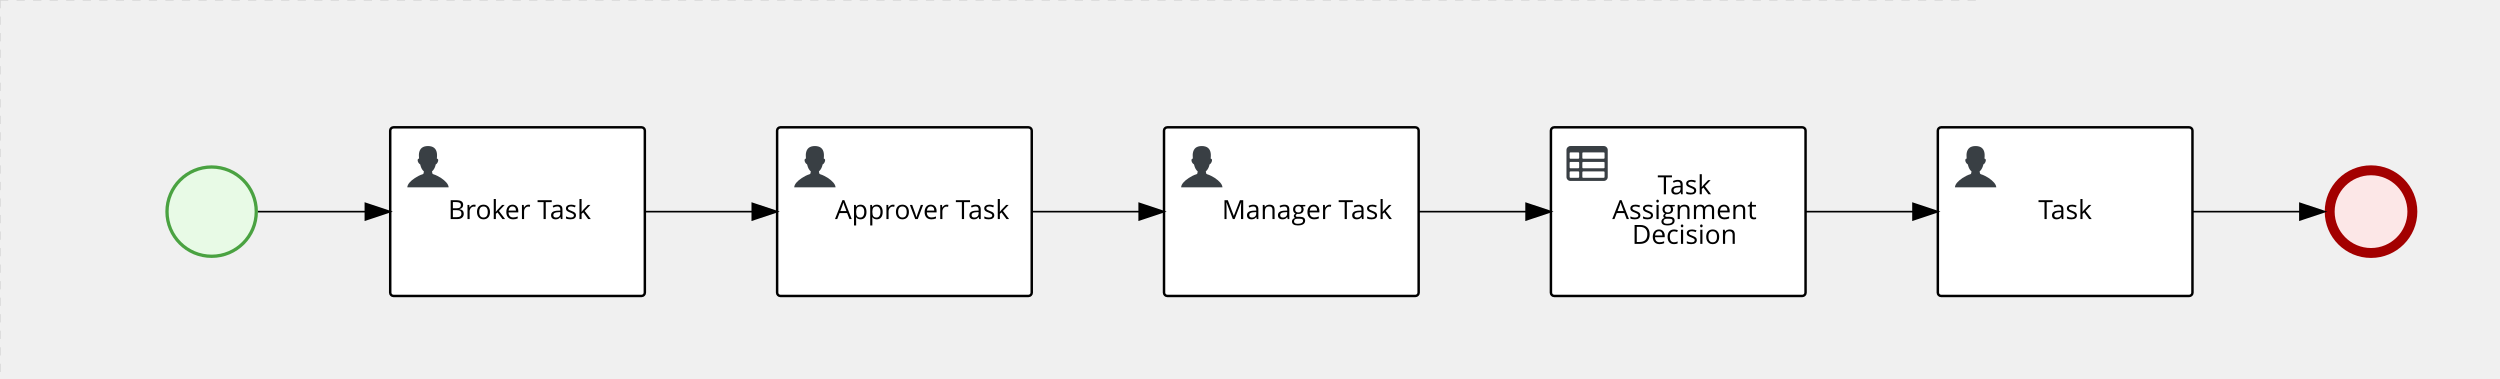
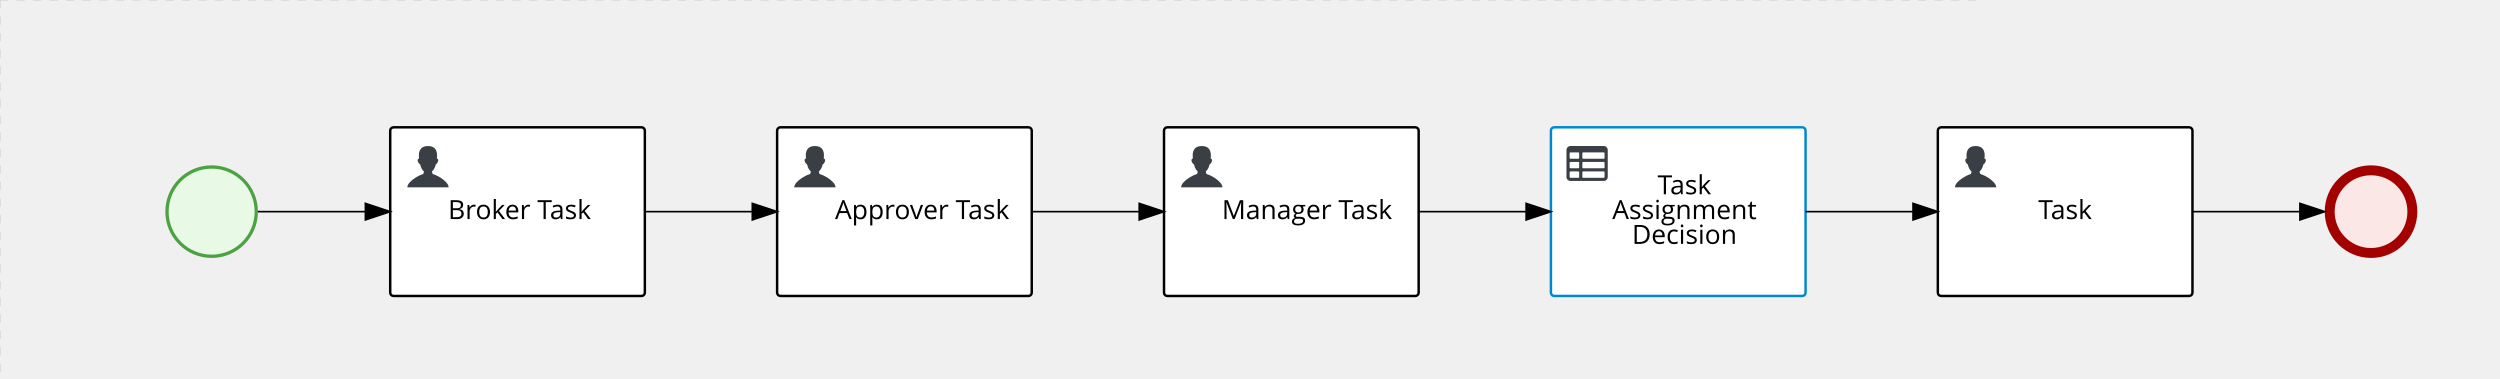
<svg xmlns="http://www.w3.org/2000/svg" version="1.1" width="1512" height="229" viewBox="0 0 1512 229">
  <defs />
  <g transform="matrix(1,0,0,1,0,0)">
    <g>
      <g>
        <g>
          <path fill="none" stroke="#d3d3d3" paint-order="fill stroke markers" d=" M 0 0 L 1200 0" stroke-miterlimit="10" stroke-opacity="0.8" stroke-dasharray="5" />
        </g>
        <g>
          <path fill="none" stroke="#d3d3d3" paint-order="fill stroke markers" d=" M 0 0 L 0 800" stroke-miterlimit="10" stroke-opacity="0.8" stroke-dasharray="5" />
        </g>
      </g>
      <g id="_FBC9FD80-315C-43DC-B550-929F29DAA9F3" bpmn2nodeid="_FBC9FD80-315C-43DC-B550-929F29DAA9F3" transform="matrix(1,0,0,1,236,77)">
        <g>
          <path fill="none" stroke="none" />
        </g>
        <g transform="matrix(1,0,0,1,0,0)">
          <path fill="#ffffff" stroke="none" id="_FBC9FD80-315C-43DC-B550-929F29DAA9F3?shapeType=BACKGROUND" paint-order="stroke fill markers" d=" M 2 0 L 152 0 L 152 0 A 2 2 0 0 1 154 2 L 154 100 L 154 100 A 2 2 0 0 1 152 102 L 2 102 L 2 102 A 2 2 0 0 1 0 100 L 0 2 L 0 2 A 2 2 0 0 1 2 0 Z" />
        </g>
        <g transform="matrix(1,0,0,1,0,0)">
          <path fill="none" stroke="rgb(0,0,0)" id="_FBC9FD80-315C-43DC-B550-929F29DAA9F3?shapeType=BORDER&amp;renderType=STROKE" paint-order="fill stroke markers" d=" M 2 0 L 152 0 L 152 0 A 2 2 0 0 1 154 2 L 154 100 L 154 100 A 2 2 0 0 1 152 102 L 2 102 L 2 102 A 2 2 0 0 1 0 100 L 0 2 L 0 2 A 2 2 0 0 1 2 0 Z" stroke-miterlimit="10" stroke-width="1.5" stroke-dasharray="" />
        </g>
        <g>
          <g transform="matrix(0.06,0,0,0.06,9.4,9.4)">
            <g transform="matrix(1,0,0,1,0,0)">
              <path fill="#393f44" stroke="none" id="_FBC9FD80-315C-43DC-B550-929F29DAA9F3undefined" paint-order="stroke fill markers" d=" M 0 0 M 16 445.21 C 16 440.869 18.784 431.129 22.001 424.217 C 35.768 394.64 77.283 359.28 129 333.084 C 144.516 325.224 157.347 319.964 167.807 317.174 C 171.932 316.074 175.729 314.414 176.525 313.363 C 178.894 310.234 180.914 302.908 181.727 294.5 L 182.5 286.5 L 178.507 283.455 C 166.303 274.146 154.284 251.678 148.04 226.5 C 145.611 216.707 145.056 215.462 142.984 215.158 C 141.703 214.97 138.083 212.243 134.939 209.099 C 123.233 197.393 116.891 177.376 121.44 166.49 C 123.002 162.751 128.155 159.01 131.75 159.004 C 134.448 159 134.471 158.603 132.914 138.788 C 130.927 113.496 134.279 92.265 143.132 74.076 C 152.232 55.38 167.569 42.882 189.049 36.66 C 210.203 30.532 237.797 30.532 258.951 36.66 C 300.042 48.563 318.958 83.806 314.955 141 C 314.32 150.075 313.624 157.788 313.409 158.14 C 313.194 158.493 314.575 159.073 316.479 159.43 C 328.929 161.766 330.986 177.018 321.496 196.621 C 316.903 206.109 309.357 214.508 304.817 215.185 C 303.023 215.453 302.293 217.146 299.943 226.5 C 296.659 239.567 294.474 245.305 287.948 257.995 C 282.491 268.606 273.035 281.109 268.108 284.229 L 264.871 286.278 L 265.518 292.889 C 266.345 301.33 268.639 309.871 270.877 312.837 C 272.067 314.415 275.002 315.79 280.063 317.139 C 291.069 320.075 303.617 325.274 321 334.102 C 369.815 358.891 410.848 393.758 425.032 422.5 C 429.07 430.682 432 440.232 432 445.21 L 432 448 L 224 448 L 16 448 L 16 445.21 Z" />
            </g>
          </g>
        </g>
        <g transform="matrix(1,0,0,1,4.04,13.68)">
          <g transform="matrix(0.04,0,0,0.04,63.36,69.12)">
            <g transform="matrix(1,0,0,1,0,0)">
              <path fill="none" stroke="none" />
            </g>
            <g transform="matrix(1,0,0,1,0,0)">
              <path fill="none" stroke="none" />
            </g>
          </g>
        </g>
        <g transform="matrix(1,0,0,1,35,43.5)">
          <text fill="#000000" stroke="none" font-family="Open Sans" font-size="12pt" font-style="normal" font-weight="normal" text-decoration="normal" x="43.242" y="12" text-anchor="middle" dominant-baseline="alphabetic">Broker Task</text>
        </g>
      </g>
      <g id="_30AFEEEB-D599-4DC5-AA31-ECC15A4D8841" bpmn2nodeid="_30AFEEEB-D599-4DC5-AA31-ECC15A4D8841" transform="matrix(1,0,0,1,100,100)">
        <g>
          <path fill="none" stroke="none" />
        </g>
        <g transform="matrix(0.125,0,0,0.125,0,0)">
          <g transform="matrix(1,0,0,1,0,0)">
            <path fill="#e8fae6" stroke="none" id="_30AFEEEB-D599-4DC5-AA31-ECC15A4D8841?shapeType=BACKGROUND" paint-order="stroke fill markers" d=" M 0 0 M 444 224 C 444 263.9 434.2 300.8 414.4 334.5 C 394.7 368.2 368 394.9 334.4 414.5 C 300.8 434.1 263.9 444 224 444 C 184.1 444 147.2 434.2 113.5 414.4 C 79.8 394.7 53.1 368 33.5 334.4 C 13.9 300.8 4 263.9 4 224 C 4 184.1 13.8 147.2 33.6 113.5 C 53.4 79.8 80.1 53.1 113.6 33.5 C 147.1 13.9 184.1 4 224 4 C 263.9 4 300.8 13.8 334.5 33.6 C 368.2 53.4 394.9 80.1 414.5 113.6 C 434.1 147.1 444 184.1 444 224 Z" />
          </g>
          <g>
            <g transform="matrix(1,0,0,1,0,0)">
              <g transform="matrix(1,0,0,1,0,0)">
                <path fill="#4aa241" stroke="none" id="_30AFEEEB-D599-4DC5-AA31-ECC15A4D8841?shapeType=BORDER&amp;renderType=FILL" paint-order="stroke fill markers" d=" M 0 0 M 224 0 C 100.3 0 0 100.3 0 224 C 0 347.7 100.3 448 224 448 C 347.7 448 448 347.7 448 224 C 448 100.3 347.7 0 224 0 Z M 0 0 M 224 432 C 109.1 432 16 338.9 16 224 C 16 109.1 109.1 16 224 16 C 338.9 16 432 109.1 432 224 C 432 338.9 338.9 432 224 432 Z" />
              </g>
            </g>
          </g>
        </g>
        <g transform="matrix(1,0,0,1,28,61)" />
      </g>
      <g id="_DB886AA5-C1CF-40F2-BC9B-DAC7958C310D" bpmn2nodeid="_DB886AA5-C1CF-40F2-BC9B-DAC7958C310D" transform="matrix(1,0,0,1,704,77)">
        <g>
          <path fill="none" stroke="none" />
        </g>
        <g transform="matrix(1,0,0,1,0,0)">
          <path fill="#ffffff" stroke="none" id="_DB886AA5-C1CF-40F2-BC9B-DAC7958C310D?shapeType=BACKGROUND" paint-order="stroke fill markers" d=" M 2 0 L 152 0 L 152 0 A 2 2 0 0 1 154 2 L 154 100 L 154 100 A 2 2 0 0 1 152 102 L 2 102 L 2 102 A 2 2 0 0 1 0 100 L 0 2 L 0 2 A 2 2 0 0 1 2 0 Z" />
        </g>
        <g transform="matrix(1,0,0,1,0,0)">
          <path fill="none" stroke="rgb(0,0,0)" id="_DB886AA5-C1CF-40F2-BC9B-DAC7958C310D?shapeType=BORDER&amp;renderType=STROKE" paint-order="fill stroke markers" d=" M 2 0 L 152 0 L 152 0 A 2 2 0 0 1 154 2 L 154 100 L 154 100 A 2 2 0 0 1 152 102 L 2 102 L 2 102 A 2 2 0 0 1 0 100 L 0 2 L 0 2 A 2 2 0 0 1 2 0 Z" stroke-miterlimit="10" stroke-width="1.5" stroke-dasharray="" />
        </g>
        <g>
          <g transform="matrix(0.06,0,0,0.06,9.4,9.4)">
            <g transform="matrix(1,0,0,1,0,0)">
              <path fill="#393f44" stroke="none" id="_DB886AA5-C1CF-40F2-BC9B-DAC7958C310Dundefined" paint-order="stroke fill markers" d=" M 0 0 M 16 445.21 C 16 440.869 18.784 431.129 22.001 424.217 C 35.768 394.64 77.283 359.28 129 333.084 C 144.516 325.224 157.347 319.964 167.807 317.174 C 171.932 316.074 175.729 314.414 176.525 313.363 C 178.894 310.234 180.914 302.908 181.727 294.5 L 182.5 286.5 L 178.507 283.455 C 166.303 274.146 154.284 251.678 148.04 226.5 C 145.611 216.707 145.056 215.462 142.984 215.158 C 141.703 214.97 138.083 212.243 134.939 209.099 C 123.233 197.393 116.891 177.376 121.44 166.49 C 123.002 162.751 128.155 159.01 131.75 159.004 C 134.448 159 134.471 158.603 132.914 138.788 C 130.927 113.496 134.279 92.265 143.132 74.076 C 152.232 55.38 167.569 42.882 189.049 36.66 C 210.203 30.532 237.797 30.532 258.951 36.66 C 300.042 48.563 318.958 83.806 314.955 141 C 314.32 150.075 313.624 157.788 313.409 158.14 C 313.194 158.493 314.575 159.073 316.479 159.43 C 328.929 161.766 330.986 177.018 321.496 196.621 C 316.903 206.109 309.357 214.508 304.817 215.185 C 303.023 215.453 302.293 217.146 299.943 226.5 C 296.659 239.567 294.474 245.305 287.948 257.995 C 282.491 268.606 273.035 281.109 268.108 284.229 L 264.871 286.278 L 265.518 292.889 C 266.345 301.33 268.639 309.871 270.877 312.837 C 272.067 314.415 275.002 315.79 280.063 317.139 C 291.069 320.075 303.617 325.274 321 334.102 C 369.815 358.891 410.848 393.758 425.032 422.5 C 429.07 430.682 432 440.232 432 445.21 L 432 448 L 224 448 L 16 448 L 16 445.21 Z" />
            </g>
          </g>
        </g>
        <g transform="matrix(1,0,0,1,4.04,13.68)">
          <g transform="matrix(0.04,0,0,0.04,63.36,69.12)">
            <g transform="matrix(1,0,0,1,0,0)">
              <path fill="none" stroke="none" />
            </g>
            <g transform="matrix(1,0,0,1,0,0)">
              <path fill="none" stroke="none" />
            </g>
          </g>
        </g>
        <g transform="matrix(1,0,0,1,35,43.5)">
          <text fill="#000000" stroke="none" font-family="Open Sans" font-size="12pt" font-style="normal" font-weight="normal" text-decoration="normal" x="51.496" y="12" text-anchor="middle" dominant-baseline="alphabetic">Manager Task</text>
        </g>
      </g>
      <g id="_17DC1B3C-CA2A-4DE0-AC7F-AA25F8FB5A72" bpmn2nodeid="_17DC1B3C-CA2A-4DE0-AC7F-AA25F8FB5A72" transform="matrix(1,0,0,1,470,77)">
        <g>
          <path fill="none" stroke="none" />
        </g>
        <g transform="matrix(1,0,0,1,0,0)">
          <path fill="#ffffff" stroke="none" id="_17DC1B3C-CA2A-4DE0-AC7F-AA25F8FB5A72?shapeType=BACKGROUND" paint-order="stroke fill markers" d=" M 2 0 L 152 0 L 152 0 A 2 2 0 0 1 154 2 L 154 100 L 154 100 A 2 2 0 0 1 152 102 L 2 102 L 2 102 A 2 2 0 0 1 0 100 L 0 2 L 0 2 A 2 2 0 0 1 2 0 Z" />
        </g>
        <g transform="matrix(1,0,0,1,0,0)">
          <path fill="none" stroke="rgb(0,0,0)" id="_17DC1B3C-CA2A-4DE0-AC7F-AA25F8FB5A72?shapeType=BORDER&amp;renderType=STROKE" paint-order="fill stroke markers" d=" M 2 0 L 152 0 L 152 0 A 2 2 0 0 1 154 2 L 154 100 L 154 100 A 2 2 0 0 1 152 102 L 2 102 L 2 102 A 2 2 0 0 1 0 100 L 0 2 L 0 2 A 2 2 0 0 1 2 0 Z" stroke-miterlimit="10" stroke-width="1.5" stroke-dasharray="" />
        </g>
        <g>
          <g transform="matrix(0.06,0,0,0.06,9.4,9.4)">
            <g transform="matrix(1,0,0,1,0,0)">
              <path fill="#393f44" stroke="none" id="_17DC1B3C-CA2A-4DE0-AC7F-AA25F8FB5A72undefined" paint-order="stroke fill markers" d=" M 0 0 M 16 445.21 C 16 440.869 18.784 431.129 22.001 424.217 C 35.768 394.64 77.283 359.28 129 333.084 C 144.516 325.224 157.347 319.964 167.807 317.174 C 171.932 316.074 175.729 314.414 176.525 313.363 C 178.894 310.234 180.914 302.908 181.727 294.5 L 182.5 286.5 L 178.507 283.455 C 166.303 274.146 154.284 251.678 148.04 226.5 C 145.611 216.707 145.056 215.462 142.984 215.158 C 141.703 214.97 138.083 212.243 134.939 209.099 C 123.233 197.393 116.891 177.376 121.44 166.49 C 123.002 162.751 128.155 159.01 131.75 159.004 C 134.448 159 134.471 158.603 132.914 138.788 C 130.927 113.496 134.279 92.265 143.132 74.076 C 152.232 55.38 167.569 42.882 189.049 36.66 C 210.203 30.532 237.797 30.532 258.951 36.66 C 300.042 48.563 318.958 83.806 314.955 141 C 314.32 150.075 313.624 157.788 313.409 158.14 C 313.194 158.493 314.575 159.073 316.479 159.43 C 328.929 161.766 330.986 177.018 321.496 196.621 C 316.903 206.109 309.357 214.508 304.817 215.185 C 303.023 215.453 302.293 217.146 299.943 226.5 C 296.659 239.567 294.474 245.305 287.948 257.995 C 282.491 268.606 273.035 281.109 268.108 284.229 L 264.871 286.278 L 265.518 292.889 C 266.345 301.33 268.639 309.871 270.877 312.837 C 272.067 314.415 275.002 315.79 280.063 317.139 C 291.069 320.075 303.617 325.274 321 334.102 C 369.815 358.891 410.848 393.758 425.032 422.5 C 429.07 430.682 432 440.232 432 445.21 L 432 448 L 224 448 L 16 448 L 16 445.21 Z" />
            </g>
          </g>
        </g>
        <g transform="matrix(1,0,0,1,4.04,13.68)">
          <g transform="matrix(0.04,0,0,0.04,63.36,69.12)">
            <g transform="matrix(1,0,0,1,0,0)">
              <path fill="none" stroke="none" />
            </g>
            <g transform="matrix(1,0,0,1,0,0)">
              <path fill="none" stroke="none" />
            </g>
          </g>
        </g>
        <g transform="matrix(1,0,0,1,35,43.5)">
          <text fill="#000000" stroke="none" font-family="Open Sans" font-size="12pt" font-style="normal" font-weight="normal" text-decoration="normal" x="52.734" y="12" text-anchor="middle" dominant-baseline="alphabetic">Approver Task</text>
        </g>
      </g>
      <g id="_50B93F2A-C6AD-4223-B02B-5A7A7856415C" bpmn2nodeid="_50B93F2A-C6AD-4223-B02B-5A7A7856415C">
        <g>
          <path fill="none" stroke="#000000" paint-order="fill stroke markers" d=" M 156 128 L 221 128" stroke-miterlimit="10" stroke-dasharray="" />
        </g>
        <g transform="matrix(1,0,0,1,156,128)" />
        <g transform="matrix(6.123233995736766e-17,1,-1,6.123233995736766e-17,236,123)">
          <path fill="#000000" stroke="#000000" paint-order="fill stroke markers" d=" M 10 15 L 0 15 L 5 0 Z" stroke-miterlimit="10" stroke-dasharray="" />
        </g>
        <g transform="matrix(1,0,0,1,156,118)" />
      </g>
      <g id="_C579FB96-9EFB-4BBC-AB74-373CC47200BD" bpmn2nodeid="_C579FB96-9EFB-4BBC-AB74-373CC47200BD">
        <g>
          <path fill="none" stroke="#000000" paint-order="fill stroke markers" d=" M 390 128 L 455 128" stroke-miterlimit="10" stroke-dasharray="" />
        </g>
        <g transform="matrix(1,0,0,1,390,128)" />
        <g transform="matrix(6.123233995736766e-17,1,-1,6.123233995736766e-17,470,123)">
          <path fill="#000000" stroke="#000000" paint-order="fill stroke markers" d=" M 10 15 L 0 15 L 5 0 Z" stroke-miterlimit="10" stroke-dasharray="" />
        </g>
        <g transform="matrix(1,0,0,1,390,118)" />
      </g>
      <g id="_07B4A23E-F731-4760-9F7C-FB88F0B7591B" bpmn2nodeid="_07B4A23E-F731-4760-9F7C-FB88F0B7591B">
        <g>
          <path fill="none" stroke="#000000" paint-order="fill stroke markers" d=" M 624 128 L 689 128" stroke-miterlimit="10" stroke-dasharray="" />
        </g>
        <g transform="matrix(1,0,0,1,624,128)" />
        <g transform="matrix(6.123233995736766e-17,1,-1,6.123233995736766e-17,704,123)">
          <path fill="#000000" stroke="#000000" paint-order="fill stroke markers" d=" M 10 15 L 0 15 L 5 0 Z" stroke-miterlimit="10" stroke-dasharray="" />
        </g>
        <g transform="matrix(1,0,0,1,624,118)" />
      </g>
      <g transform="matrix(1,0,0,1,100,100)" />
      <g transform="matrix(1,0,0,1,704,77)" />
      <g transform="matrix(1,0,0,1,236,77)" />
      <g transform="matrix(1,0,0,1,470,77)" />
      <g id="_11AFC830-E896-450B-82A3-D09BBB3DF48B" bpmn2nodeid="_11AFC830-E896-450B-82A3-D09BBB3DF48B" transform="matrix(1,0,0,1,938,77)">
        <g>
          <path fill="none" stroke="none" />
        </g>
        <g transform="matrix(1,0,0,1,0,0)">
          <path fill="#ffffff" stroke="none" id="_11AFC830-E896-450B-82A3-D09BBB3DF48B?shapeType=BACKGROUND" paint-order="stroke fill markers" d=" M 2 0 L 152 0 L 152 0 A 2 2 0 0 1 154 2 L 154 100 L 154 100 A 2 2 0 0 1 152 102 L 2 102 L 2 102 A 2 2 0 0 1 0 100 L 0 2 L 0 2 A 2 2 0 0 1 2 0 Z" />
        </g>
        <g transform="matrix(1,0,0,1,0,0)">
-           <path fill="none" stroke="#000000" id="_11AFC830-E896-450B-82A3-D09BBB3DF48B?shapeType=BORDER&amp;renderType=STROKE" paint-order="fill stroke markers" d=" M 2 0 L 152 0 L 152 0 A 2 2 0 0 1 154 2 L 154 100 L 154 100 A 2 2 0 0 1 152 102 L 2 102 L 2 102 A 2 2 0 0 1 0 100 L 0 2 L 0 2 A 2 2 0 0 1 2 0 Z" stroke-miterlimit="10" stroke-width="1.5" stroke-dasharray="" />
+           <path fill="none" stroke="rgb(0,136,206)" id="_11AFC830-E896-450B-82A3-D09BBB3DF48B?shapeType=BORDER&amp;renderType=STROKE" paint-order="fill stroke markers" d=" M 2 0 L 152 0 L 152 0 A 2 2 0 0 1 154 2 L 154 100 L 154 100 A 2 2 0 0 1 152 102 L 2 102 L 2 102 A 2 2 0 0 1 0 100 L 0 2 L 0 2 A 2 2 0 0 1 2 0 Z" stroke-miterlimit="10" stroke-width="1.5" stroke-dasharray="" />
        </g>
        <g>
          <g transform="matrix(0.06,0,0,0.06,9.4,9.4)">
            <g transform="matrix(1,0,0,1,0,0)">
              <path fill="#393f44" stroke="none" id="_11AFC830-E896-450B-82A3-D09BBB3DF48Bundefined" paint-order="stroke fill markers" d=" M 0 0 M 128 344 L 128 296 C 128 293.7 127.2 291.8 125.8 290.2 C 124.4 288.6 122.4 288 120 288 L 40 288 C 37.7 288 35.8 288.8 34.2 290.2 C 32.6 291.6 32 293.7 32 296 L 32 344 C 32 346.3 32.8 348.2 34.2 349.8 C 35.6 351.4 37.6 352 40 352 L 120 352 C 122.3 352 124.2 351.2 125.8 349.8 C 127.4 348.4 128 346.3 128 344 Z M 0 0 M 128 248 L 128 200 C 128 197.7 127.2 195.8 125.8 194.2 C 124.4 192.6 122.4 192 120 192 L 40 192 C 37.7 192 35.8 192.8 34.2 194.2 C 32.6 195.6 32 197.7 32 200 L 32 248 C 32 250.3 32.8 252.2 34.2 253.8 C 35.6 255.4 37.6 256 40 256 L 120 256 C 122.3 256 124.2 255.2 125.8 253.8 C 127.4 252.4 128 250.3 128 248 Z M 0 0 M 376 352 C 378.3 352 380.2 351.2 381.8 349.8 C 383.4 348.4 384 346.4 384 344 L 384 296 C 384 293.7 383.2 291.8 381.8 290.2 C 380.4 288.6 378.4 288 376 288 L 168 288 C 165.7 288 163.8 288.8 162.2 290.2 C 160.6 291.6 160 293.6 160 296 L 160 344 C 160 346.3 160.8 348.2 162.2 349.8 C 163.6 351.4 165.6 352 168 352 L 376 352 Z M 0 0 M 128 152 L 128 104 C 128 101.7 127.2 99.8 125.8 98.2 C 124.4 96.6 122.3 96 120 96 L 40 96 C 37.7 96 35.8 96.8 34.2 98.2 C 32.6 99.6 32 101.7 32 104 L 32 152 C 32 154.3 32.8 156.2 34.2 157.8 C 35.6 159.4 37.6 160 40 160 L 120 160 C 122.3 160 124.2 159.2 125.8 157.8 C 127.4 156.4 128 154.3 128 152 Z M 0 0 M 376 256 C 378.3 256 380.2 255.2 381.8 253.8 C 383.4 252.4 384 250.4 384 248 L 384 200 C 384 197.7 383.2 195.8 381.8 194.2 C 380.4 192.6 378.4 192 376 192 L 168 192 C 165.7 192 163.8 192.8 162.2 194.2 C 160.6 195.6 160 197.6 160 200 L 160 248 C 160 250.3 160.8 252.2 162.2 253.8 C 163.6 255.4 165.6 256 168 256 L 376 256 Z M 0 0 M 376 160 C 378.3 160 380.2 159.2 381.8 157.8 C 383.4 156.4 384 154.4 384 152 L 384 104 C 384 101.7 383.2 99.8 381.8 98.2 C 380.4 96.6 378.3 96 376 96 L 168 96 C 165.7 96 163.8 96.8 162.2 98.2 C 160.6 99.6 160 101.6 160 104 L 160 152 C 160 154.3 160.8 156.2 162.2 157.8 C 163.6 159.4 165.6 160 168 160 L 376 160 Z M 0 0 M 416 72 L 416 344 C 416 355 412.1 364.4 404.2 372.2 C 396.3 380 387 384 376 384 L 40 384 C 29 384 19.6 380.1 11.8 372.2 C 4 364.3 0 355 0 344 L 0 72 C 0 61 3.9 51.6 11.8 43.8 C 19.7 36 29 32 40 32 L 376 32 C 387 32 396.4 35.9 404.2 43.8 C 412 51.7 416 61 416 72 Z" />
            </g>
          </g>
        </g>
        <g transform="matrix(1,0,0,1,35,28.5)">
          <text fill="#000000" stroke="none" font-family="Open Sans" font-size="12pt" font-style="normal" font-weight="normal" text-decoration="normal" x="45.754" y="12" text-anchor="middle" dominant-baseline="alphabetic">      Task        </text>
          <text fill="#000000" stroke="none" font-family="Open Sans" font-size="12pt" font-style="normal" font-weight="normal" text-decoration="normal" x="45.754" y="27" text-anchor="middle" dominant-baseline="alphabetic">Assignment </text>
          <text fill="#000000" stroke="none" font-family="Open Sans" font-size="12pt" font-style="normal" font-weight="normal" text-decoration="normal" x="45.754" y="42" text-anchor="middle" dominant-baseline="alphabetic">   Decision    </text>
        </g>
      </g>
      <g id="_86F9A78D-1C32-4FB1-A532-C416C921F349" bpmn2nodeid="_86F9A78D-1C32-4FB1-A532-C416C921F349">
        <g>
          <path fill="none" stroke="#000000" paint-order="fill stroke markers" d=" M 858 128 L 923 128" stroke-miterlimit="10" stroke-dasharray="" />
        </g>
        <g transform="matrix(1,0,0,1,858,128)" />
        <g transform="matrix(6.123233995736766e-17,1,-1,6.123233995736766e-17,938,123)">
          <path fill="#000000" stroke="#000000" paint-order="fill stroke markers" d=" M 10 15 L 0 15 L 5 0 Z" stroke-miterlimit="10" stroke-dasharray="" />
        </g>
        <g transform="matrix(1,0,0,1,858,118)" />
      </g>
      <g id="_7307E54B-FC7A-413F-871D-A9DCC58FD77C" bpmn2nodeid="_7307E54B-FC7A-413F-871D-A9DCC58FD77C" transform="matrix(1,0,0,1,1406,100)">
        <g>
          <path fill="none" stroke="none" />
        </g>
        <g transform="matrix(0.125,0,0,0.125,0,0)">
          <g transform="matrix(1,0,0,1,0,0)">
            <path fill="#fce7e7" stroke="none" id="_7307E54B-FC7A-413F-871D-A9DCC58FD77C?shapeType=BACKGROUND" paint-order="stroke fill markers" d=" M 0 0 M 444 224 C 444 263.9 434.2 300.8 414.4 334.5 C 394.7 368.2 368 394.9 334.4 414.5 C 300.8 434.1 263.9 444 224 444 C 184.1 444 147.2 434.2 113.5 414.4 C 79.8 394.7 53.1 368 33.5 334.4 C 13.9 300.8 4 263.9 4 224 C 4 184.1 13.8 147.2 33.6 113.5 C 53.4 79.8 80.1 53.1 113.6 33.5 C 147.1 13.9 184.1 4 224 4 C 263.9 4 300.8 13.8 334.5 33.6 C 368.2 53.4 394.9 80.1 414.5 113.6 C 434.1 147.1 444 184.1 444 224 Z" />
          </g>
          <g>
            <g transform="matrix(1,0,0,1,0,0)">
              <g transform="matrix(1,0,0,1,0,0)">
                <path fill="rgb(163,0,0)" stroke="none" id="_7307E54B-FC7A-413F-871D-A9DCC58FD77C?shapeType=BORDER&amp;renderType=FILL" paint-order="stroke fill markers" d=" M 0 0 M 224 0 C 100.3 0 0 100.3 0 224 C 0 347.7 100.3 448 224 448 C 347.7 448 448 347.7 448 224 C 448 100.3 347.7 0 224 0 Z M 0 0 M 224 400 C 126.8 400 48 321.2 48 224 C 48 126.8 126.8 48 224 48 C 321.2 48 400 126.8 400 224 C 400 321.2 321.2 400 224 400 Z" />
              </g>
            </g>
          </g>
        </g>
        <g transform="matrix(1,0,0,1,28,61)" />
      </g>
      <g transform="matrix(1,0,0,1,1406,100)" />
      <g id="_89574A58-3F05-4D08-90C1-56E3770FD677" bpmn2nodeid="_89574A58-3F05-4D08-90C1-56E3770FD677" transform="matrix(1,0,0,1,1172,77)">
        <g>
          <path fill="none" stroke="none" />
        </g>
        <g transform="matrix(1,0,0,1,0,0)">
          <path fill="#ffffff" stroke="none" id="_89574A58-3F05-4D08-90C1-56E3770FD677?shapeType=BACKGROUND" paint-order="stroke fill markers" d=" M 2 0 L 152 0 L 152 0 A 2 2 0 0 1 154 2 L 154 100 L 154 100 A 2 2 0 0 1 152 102 L 2 102 L 2 102 A 2 2 0 0 1 0 100 L 0 2 L 0 2 A 2 2 0 0 1 2 0 Z" />
        </g>
        <g transform="matrix(1,0,0,1,0,0)">
          <path fill="none" stroke="rgb(0,0,0)" id="_89574A58-3F05-4D08-90C1-56E3770FD677?shapeType=BORDER&amp;renderType=STROKE" paint-order="fill stroke markers" d=" M 2 0 L 152 0 L 152 0 A 2 2 0 0 1 154 2 L 154 100 L 154 100 A 2 2 0 0 1 152 102 L 2 102 L 2 102 A 2 2 0 0 1 0 100 L 0 2 L 0 2 A 2 2 0 0 1 2 0 Z" stroke-miterlimit="10" stroke-width="1.5" stroke-dasharray="" />
        </g>
        <g>
          <g transform="matrix(0.06,0,0,0.06,9.4,9.4)">
            <g transform="matrix(1,0,0,1,0,0)">
              <path fill="#393f44" stroke="none" id="_89574A58-3F05-4D08-90C1-56E3770FD677undefined" paint-order="stroke fill markers" d=" M 0 0 M 16 445.21 C 16 440.869 18.784 431.129 22.001 424.217 C 35.768 394.64 77.283 359.28 129 333.084 C 144.516 325.224 157.347 319.964 167.807 317.174 C 171.932 316.074 175.729 314.414 176.525 313.363 C 178.894 310.234 180.914 302.908 181.727 294.5 L 182.5 286.5 L 178.507 283.455 C 166.303 274.146 154.284 251.678 148.04 226.5 C 145.611 216.707 145.056 215.462 142.984 215.158 C 141.703 214.97 138.083 212.243 134.939 209.099 C 123.233 197.393 116.891 177.376 121.44 166.49 C 123.002 162.751 128.155 159.01 131.75 159.004 C 134.448 159 134.471 158.603 132.914 138.788 C 130.927 113.496 134.279 92.265 143.132 74.076 C 152.232 55.38 167.569 42.882 189.049 36.66 C 210.203 30.532 237.797 30.532 258.951 36.66 C 300.042 48.563 318.958 83.806 314.955 141 C 314.32 150.075 313.624 157.788 313.409 158.14 C 313.194 158.493 314.575 159.073 316.479 159.43 C 328.929 161.766 330.986 177.018 321.496 196.621 C 316.903 206.109 309.357 214.508 304.817 215.185 C 303.023 215.453 302.293 217.146 299.943 226.5 C 296.659 239.567 294.474 245.305 287.948 257.995 C 282.491 268.606 273.035 281.109 268.108 284.229 L 264.871 286.278 L 265.518 292.889 C 266.345 301.33 268.639 309.871 270.877 312.837 C 272.067 314.415 275.002 315.79 280.063 317.139 C 291.069 320.075 303.617 325.274 321 334.102 C 369.815 358.891 410.848 393.758 425.032 422.5 C 429.07 430.682 432 440.232 432 445.21 L 432 448 L 224 448 L 16 448 L 16 445.21 Z" />
            </g>
          </g>
        </g>
        <g transform="matrix(1,0,0,1,4.04,13.68)">
          <g transform="matrix(0.04,0,0,0.04,63.36,69.12)">
            <g transform="matrix(1,0,0,1,0,0)">
              <path fill="none" stroke="none" />
            </g>
            <g transform="matrix(1,0,0,1,0,0)">
              <path fill="none" stroke="none" />
            </g>
          </g>
        </g>
        <g transform="matrix(1,0,0,1,60.75,43.5)">
          <text fill="#000000" stroke="none" font-family="Open Sans" font-size="12pt" font-style="normal" font-weight="normal" text-decoration="normal" x="16.25" y="12" text-anchor="middle" dominant-baseline="alphabetic">Task</text>
        </g>
      </g>
      <g id="_B3EC7816-C638-468B-B0A1-8D263999B3F2" bpmn2nodeid="_B3EC7816-C638-468B-B0A1-8D263999B3F2">
        <g>
          <path fill="none" stroke="#000000" paint-order="fill stroke markers" d=" M 1092 128 L 1157 128" stroke-miterlimit="10" stroke-dasharray="" />
        </g>
        <g transform="matrix(1,0,0,1,1092,128)" />
        <g transform="matrix(6.123233995736766e-17,1,-1,6.123233995736766e-17,1172,123)">
          <path fill="#000000" stroke="#000000" paint-order="fill stroke markers" d=" M 10 15 L 0 15 L 5 0 Z" stroke-miterlimit="10" stroke-dasharray="" />
        </g>
        <g transform="matrix(1,0,0,1,1092,118)" />
      </g>
      <g id="_8922CB53-57F5-465A-A1DD-4F95EB176552" bpmn2nodeid="_8922CB53-57F5-465A-A1DD-4F95EB176552">
        <g>
          <path fill="none" stroke="#000000" paint-order="fill stroke markers" d=" M 1326 128 L 1391 128" stroke-miterlimit="10" stroke-dasharray="" />
        </g>
        <g transform="matrix(1,0,0,1,1326,128)" />
        <g transform="matrix(6.123233995736766e-17,1,-1,6.123233995736766e-17,1406,123)">
          <path fill="#000000" stroke="#000000" paint-order="fill stroke markers" d=" M 10 15 L 0 15 L 5 0 Z" stroke-miterlimit="10" stroke-dasharray="" />
        </g>
        <g transform="matrix(1,0,0,1,1326,118)" />
      </g>
      <g transform="matrix(1,0,0,1,1172,77)" />
      <g transform="matrix(1,0,0,1,938,77)" />
    </g>
  </g>
</svg>
